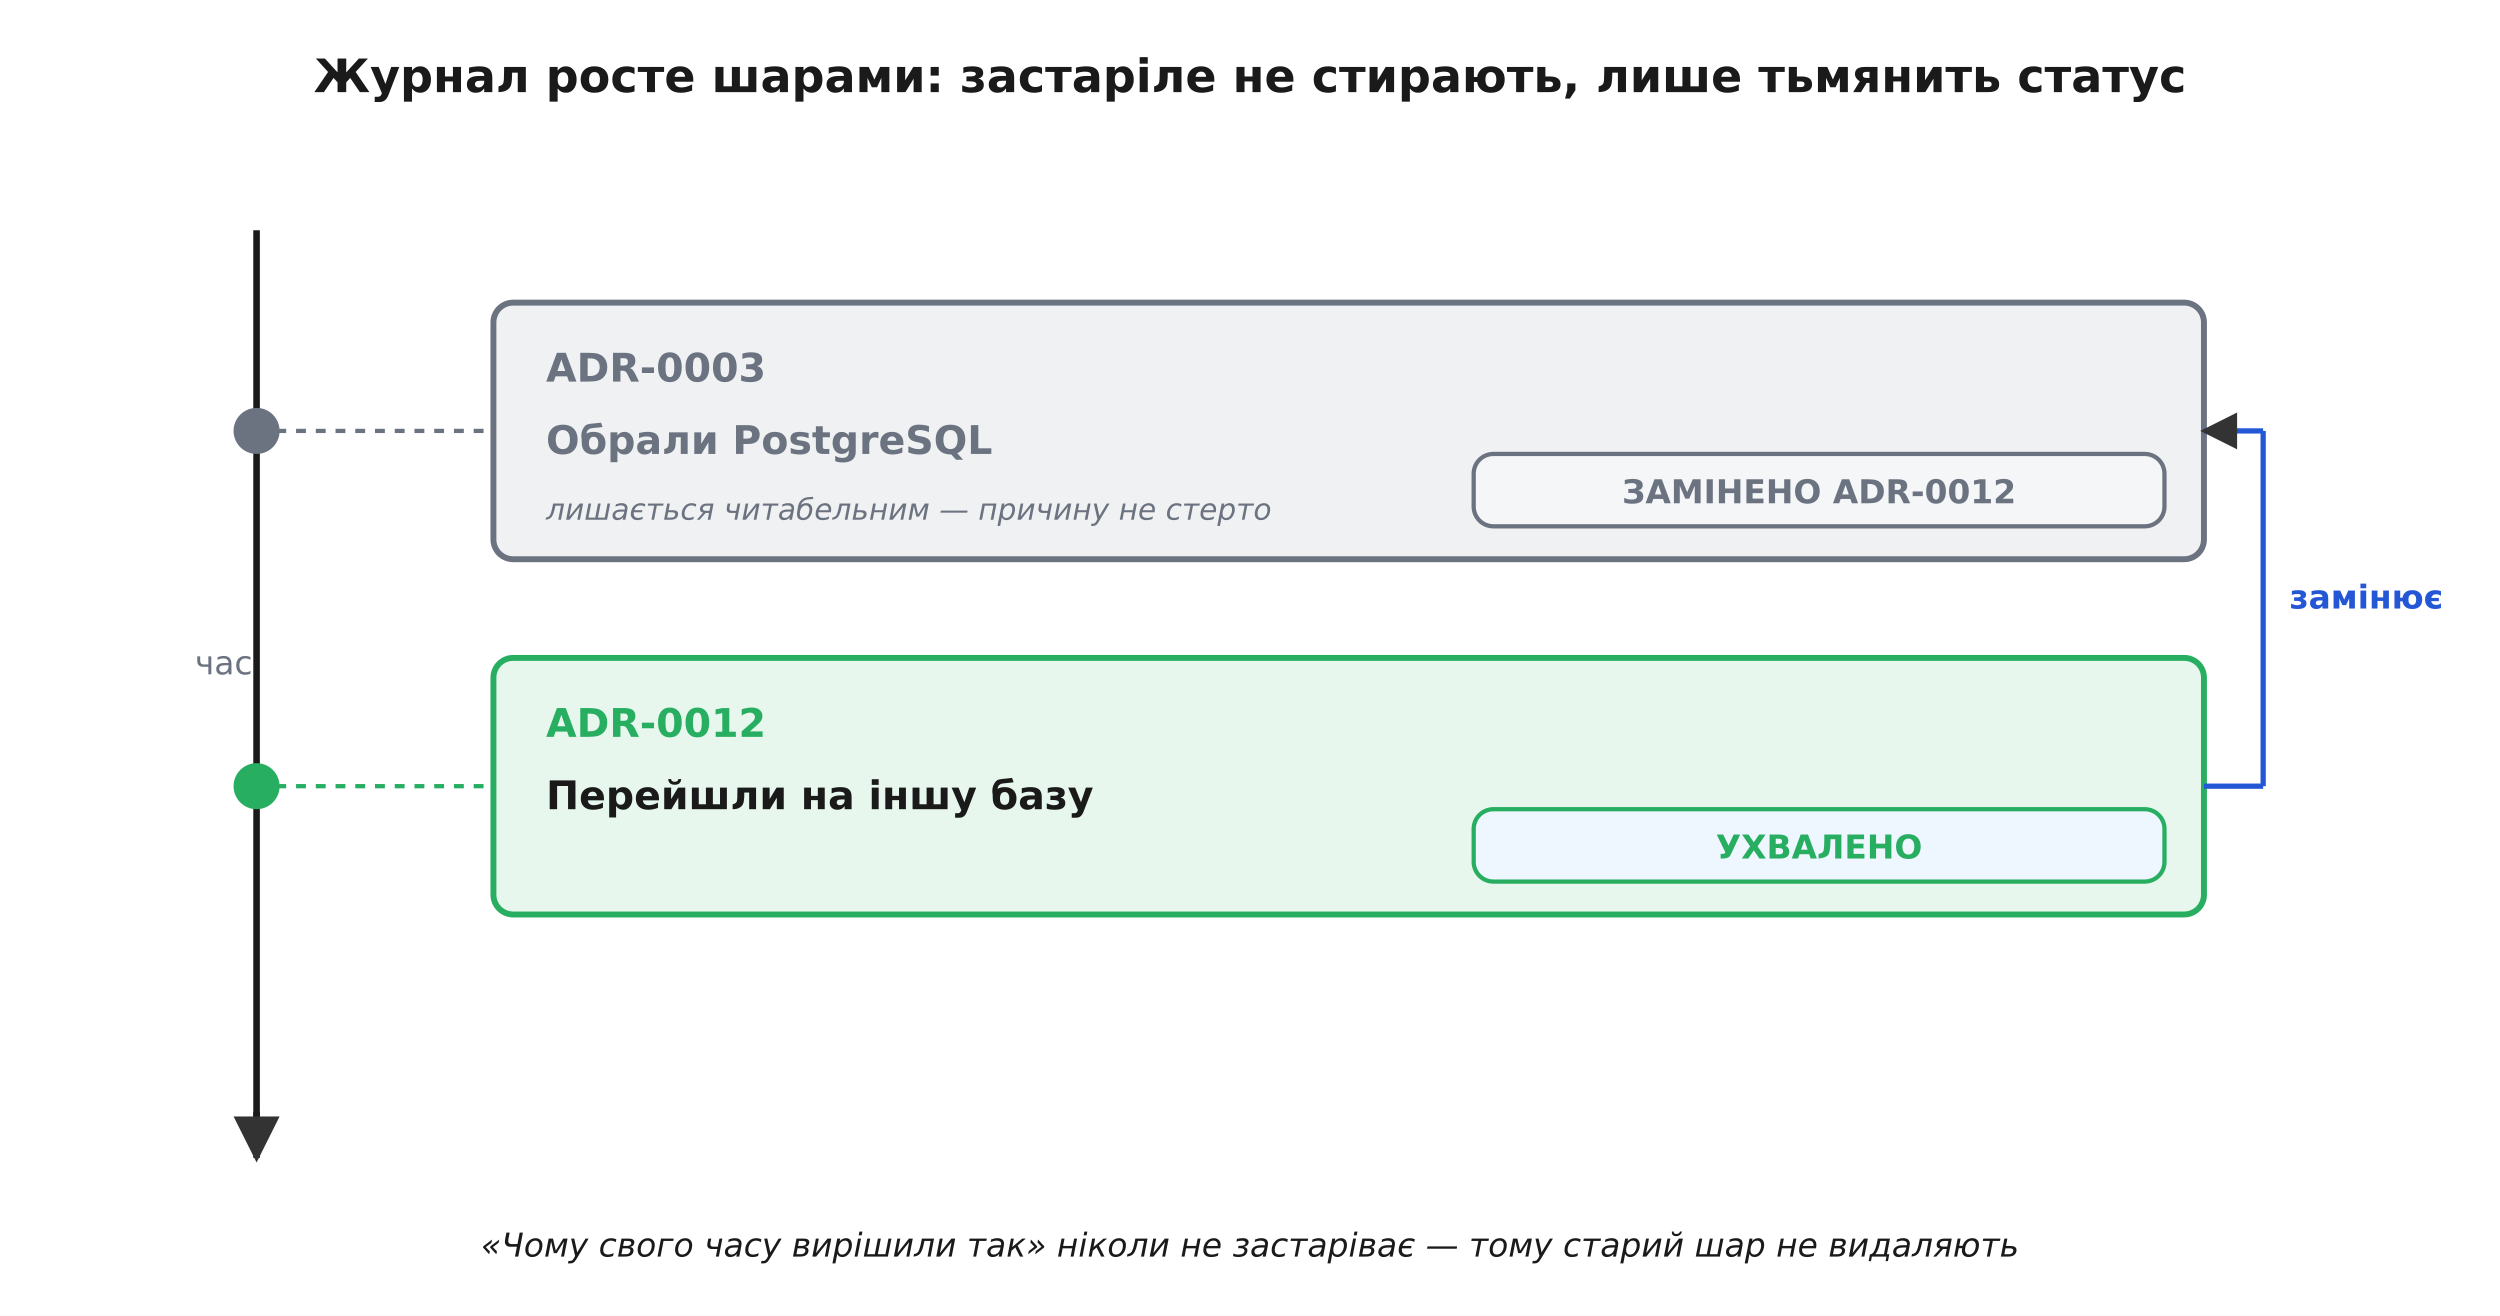
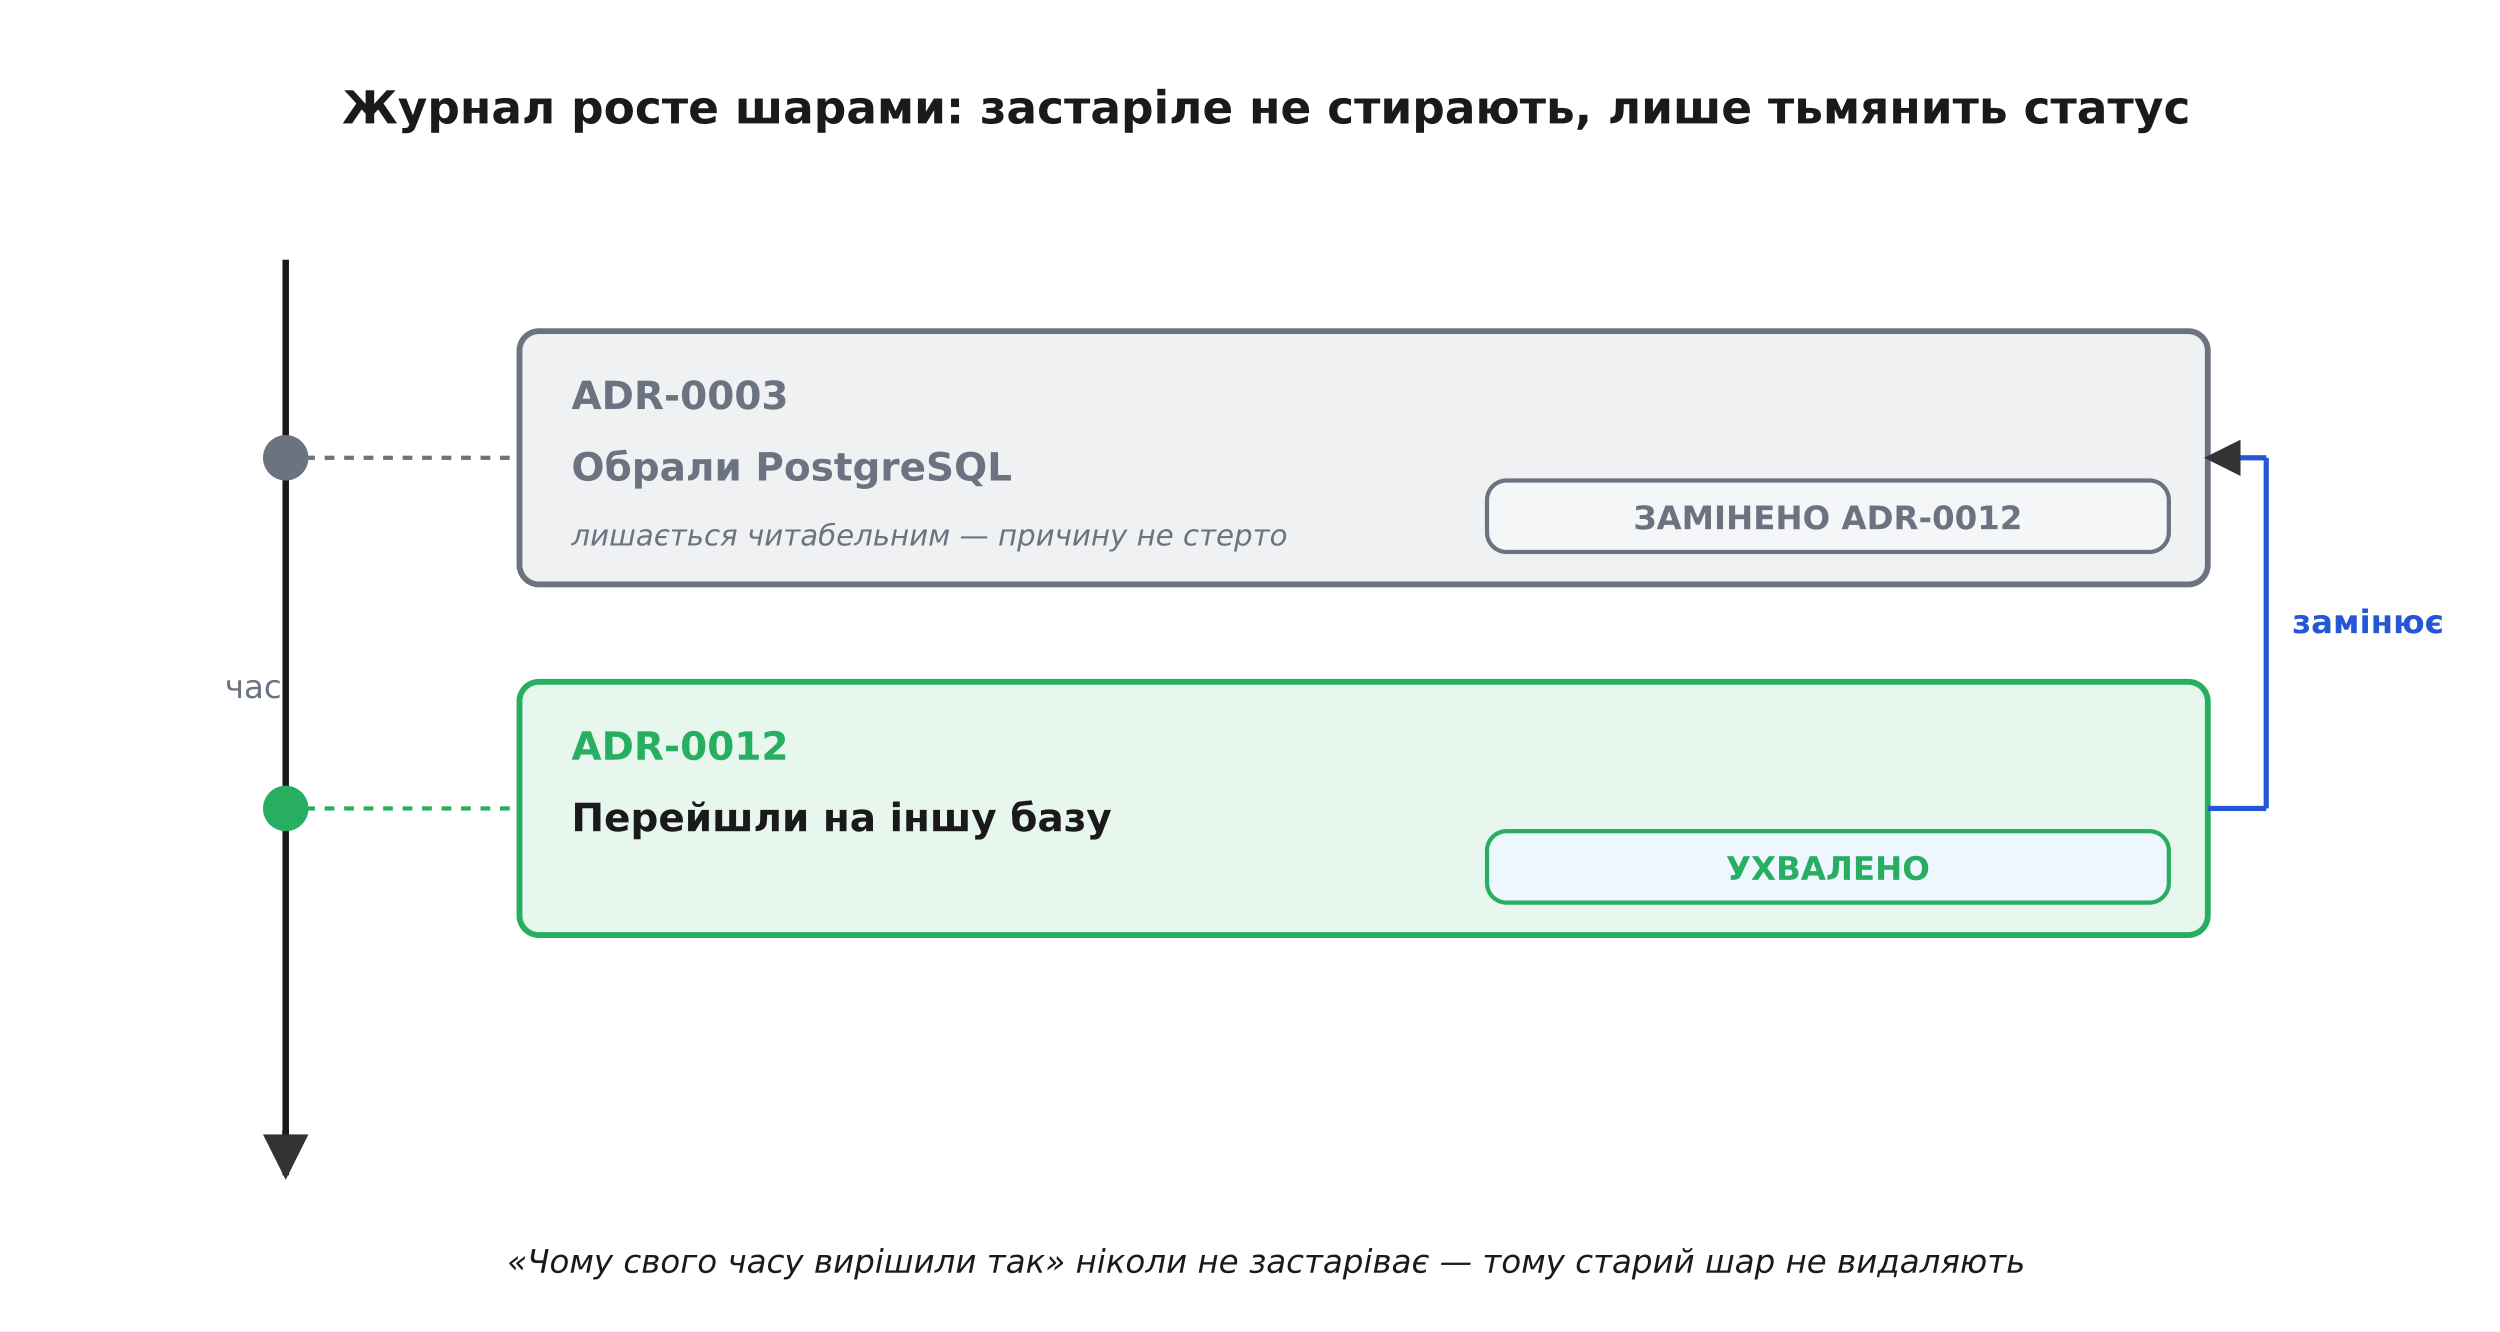
- <svg xmlns="http://www.w3.org/2000/svg" viewBox="0 0 760 400" font-family="'Segoe UI', 'DejaVu Sans', Arial, sans-serif">
-   <rect width="760" height="400" fill="#ffffff" />
+ <svg xmlns="http://www.w3.org/2000/svg" viewBox="-10 -10 770 410" font-family="'Segoe UI', 'DejaVu Sans', Arial, sans-serif">
+   <rect x="-10" y="-10" width="770" height="410" fill="#ffffff" />
  <defs>
    <marker id="arrow" viewBox="0 0 10 10" refX="9" refY="5" markerWidth="7" markerHeight="7" orient="auto-start-reverse">
      <path d="M0 0 L10 5 L0 10 z" fill="#333333" />
    </marker>
  </defs>
  <text x="380.0" y="28.0" font-family="'Segoe UI', 'DejaVu Sans', Arial, sans-serif" font-size="14" fill="#1a1a1a" text-anchor="middle" font-weight="700">Журнал росте шарами: застаріле не стирають, лише тьмянить статус</text>
  <line x1="78.0" y1="70.0" x2="78.0" y2="340.0" stroke="#1a1a1a" stroke-width="2.0" />
  <line x1="78.0" y1="338.0" x2="78.0" y2="352.0" stroke="#1a1a1a" stroke-width="2.0" marker-end="url(#arrow)" />
  <text x="68.0" y="205.0" font-family="'Segoe UI', 'DejaVu Sans', Arial, sans-serif" font-size="10" fill="#6b7280" text-anchor="middle">час</text>
  <rect x="150.0" y="92.0" width="520.0" height="78.0" rx="6" fill="#f0f1f2" stroke="#6b7280" stroke-width="1.8" />
  <circle cx="78.0" cy="131.0" r="6.0" fill="#6b7280" stroke="#6b7280" stroke-width="2.0" />
  <line x1="84.0" y1="131.0" x2="150.0" y2="131.0" stroke="#6b7280" stroke-width="1.3" stroke-dasharray="3,3" />
  <text x="166.0" y="116.0" font-family="'Segoe UI', 'DejaVu Sans', Arial, sans-serif" font-size="12" fill="#6b7280" text-anchor="start" font-weight="700">ADR-0003</text>
  <text x="166.0" y="138.0" font-family="'Segoe UI', 'DejaVu Sans', Arial, sans-serif" font-size="12" fill="#6b7280" text-anchor="start" font-weight="700">Обрали PostgreSQL</text>
  <rect x="448.0" y="138.0" width="210.0" height="22.0" rx="6" fill="#f4f6f8" stroke="#6b7280" stroke-width="1.3" />
  <text x="553.0" y="153.0" font-family="'Segoe UI', 'DejaVu Sans', Arial, sans-serif" font-size="10" fill="#6b7280" text-anchor="middle" font-weight="700">ЗАМІНЕНО ADR-0012</text>
  <text x="166.0" y="158.0" font-family="'Segoe UI', 'DejaVu Sans', Arial, sans-serif" font-size="9" fill="#6b7280" text-anchor="start" font-style="italic">лишається читабельним — причину не стерто</text>
  <rect x="150.0" y="200.0" width="520.0" height="78.0" rx="6" fill="#e7f7ee" stroke="#27ae60" stroke-width="1.8" />
  <circle cx="78.0" cy="239.0" r="6.0" fill="#27ae60" stroke="#27ae60" stroke-width="2.0" />
  <line x1="84.0" y1="239.0" x2="150.0" y2="239.0" stroke="#27ae60" stroke-width="1.3" stroke-dasharray="3,3" />
  <text x="166.0" y="224.0" font-family="'Segoe UI', 'DejaVu Sans', Arial, sans-serif" font-size="12" fill="#27ae60" text-anchor="start" font-weight="700">ADR-0012</text>
  <text x="166.0" y="246.0" font-family="'Segoe UI', 'DejaVu Sans', Arial, sans-serif" font-size="12" fill="#1a1a1a" text-anchor="start" font-weight="700">Перейшли на іншу базу</text>
  <rect x="448.0" y="246.0" width="210.0" height="22.0" rx="6" fill="#eef6ff" stroke="#27ae60" stroke-width="1.3" />
  <text x="553.0" y="261.0" font-family="'Segoe UI', 'DejaVu Sans', Arial, sans-serif" font-size="10" fill="#27ae60" text-anchor="middle" font-weight="700">УХВАЛЕНО</text>
  <line x1="670.0" y1="239.0" x2="688.0" y2="239.0" stroke="#2457d6" stroke-width="1.6" />
  <line x1="688.0" y1="239.0" x2="688.0" y2="131.0" stroke="#2457d6" stroke-width="1.6" />
  <line x1="688.0" y1="131.0" x2="670.0" y2="131.0" stroke="#2457d6" stroke-width="1.6" marker-end="url(#arrow)" />
  <text x="696.0" y="185.0" font-family="'Segoe UI', 'DejaVu Sans', Arial, sans-serif" font-size="10" fill="#2457d6" text-anchor="start" font-weight="700">замінює</text>
  <text x="380.0" y="382.0" font-family="'Segoe UI', 'DejaVu Sans', Arial, sans-serif" font-size="10" fill="#1a1a1a" text-anchor="middle" font-style="italic">«Чому свого часу вирішили так» ніколи не застаріває — тому старий шар не видаляють</text>
</svg>
